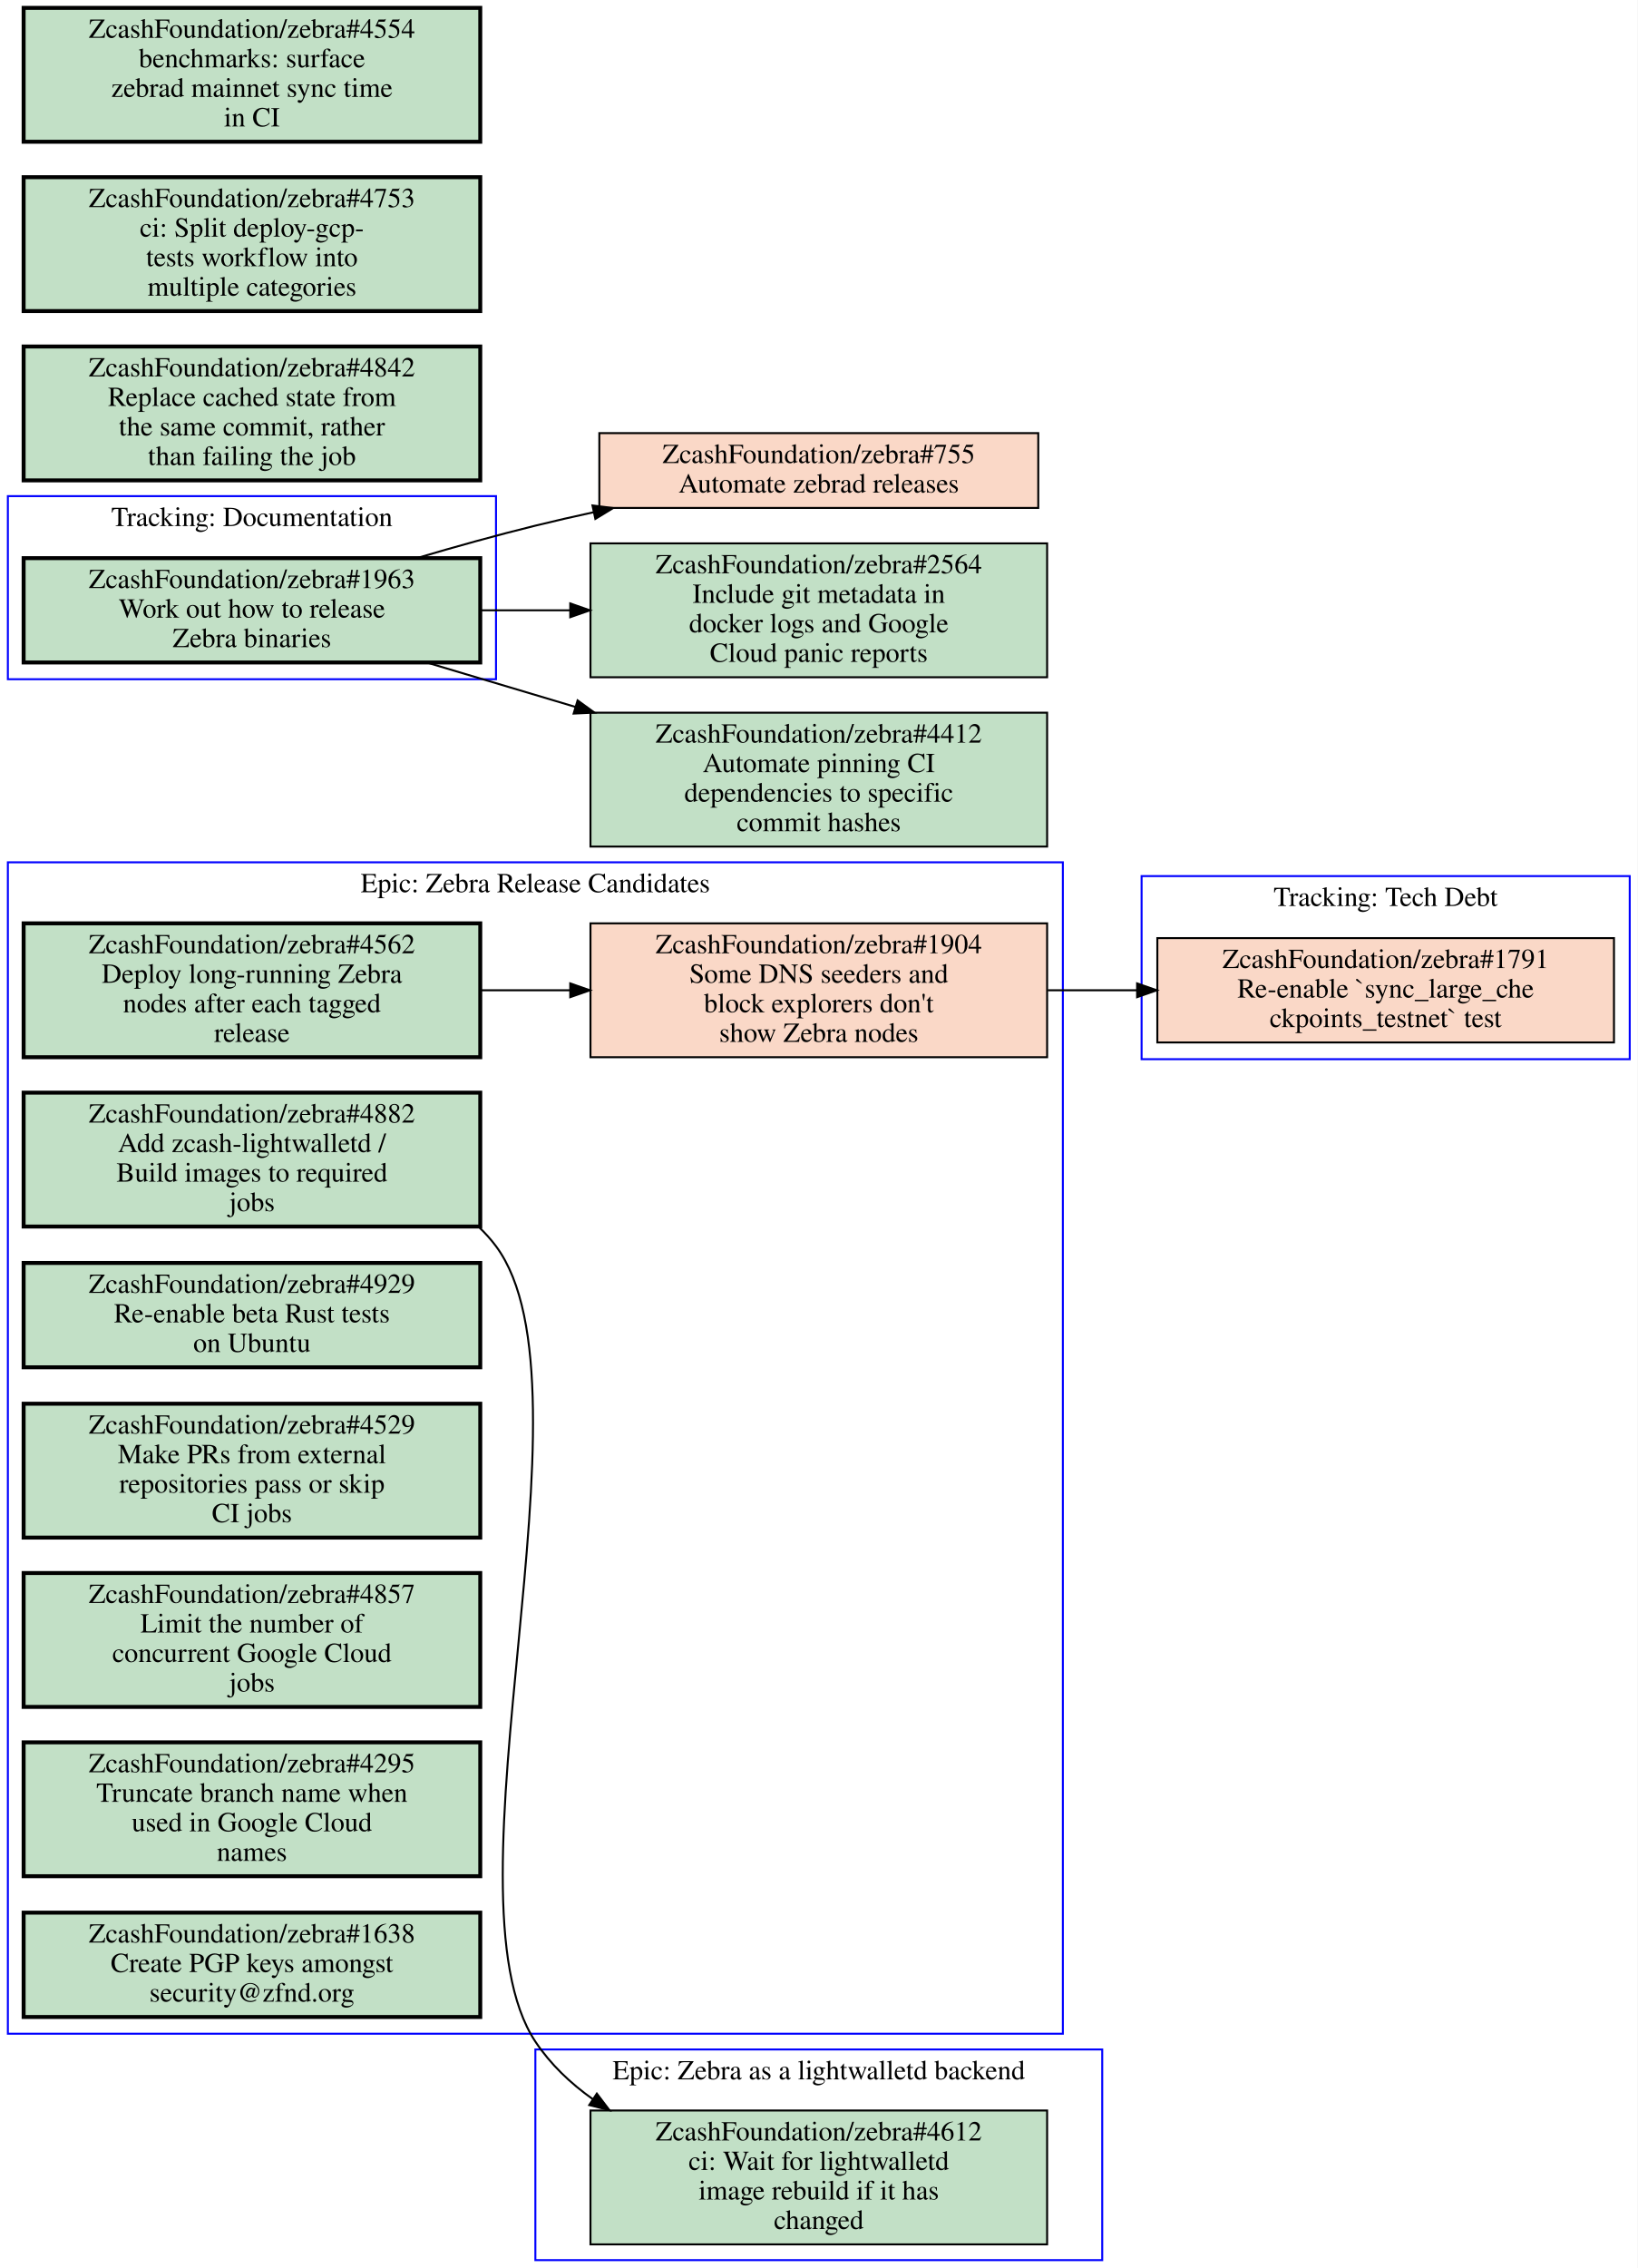
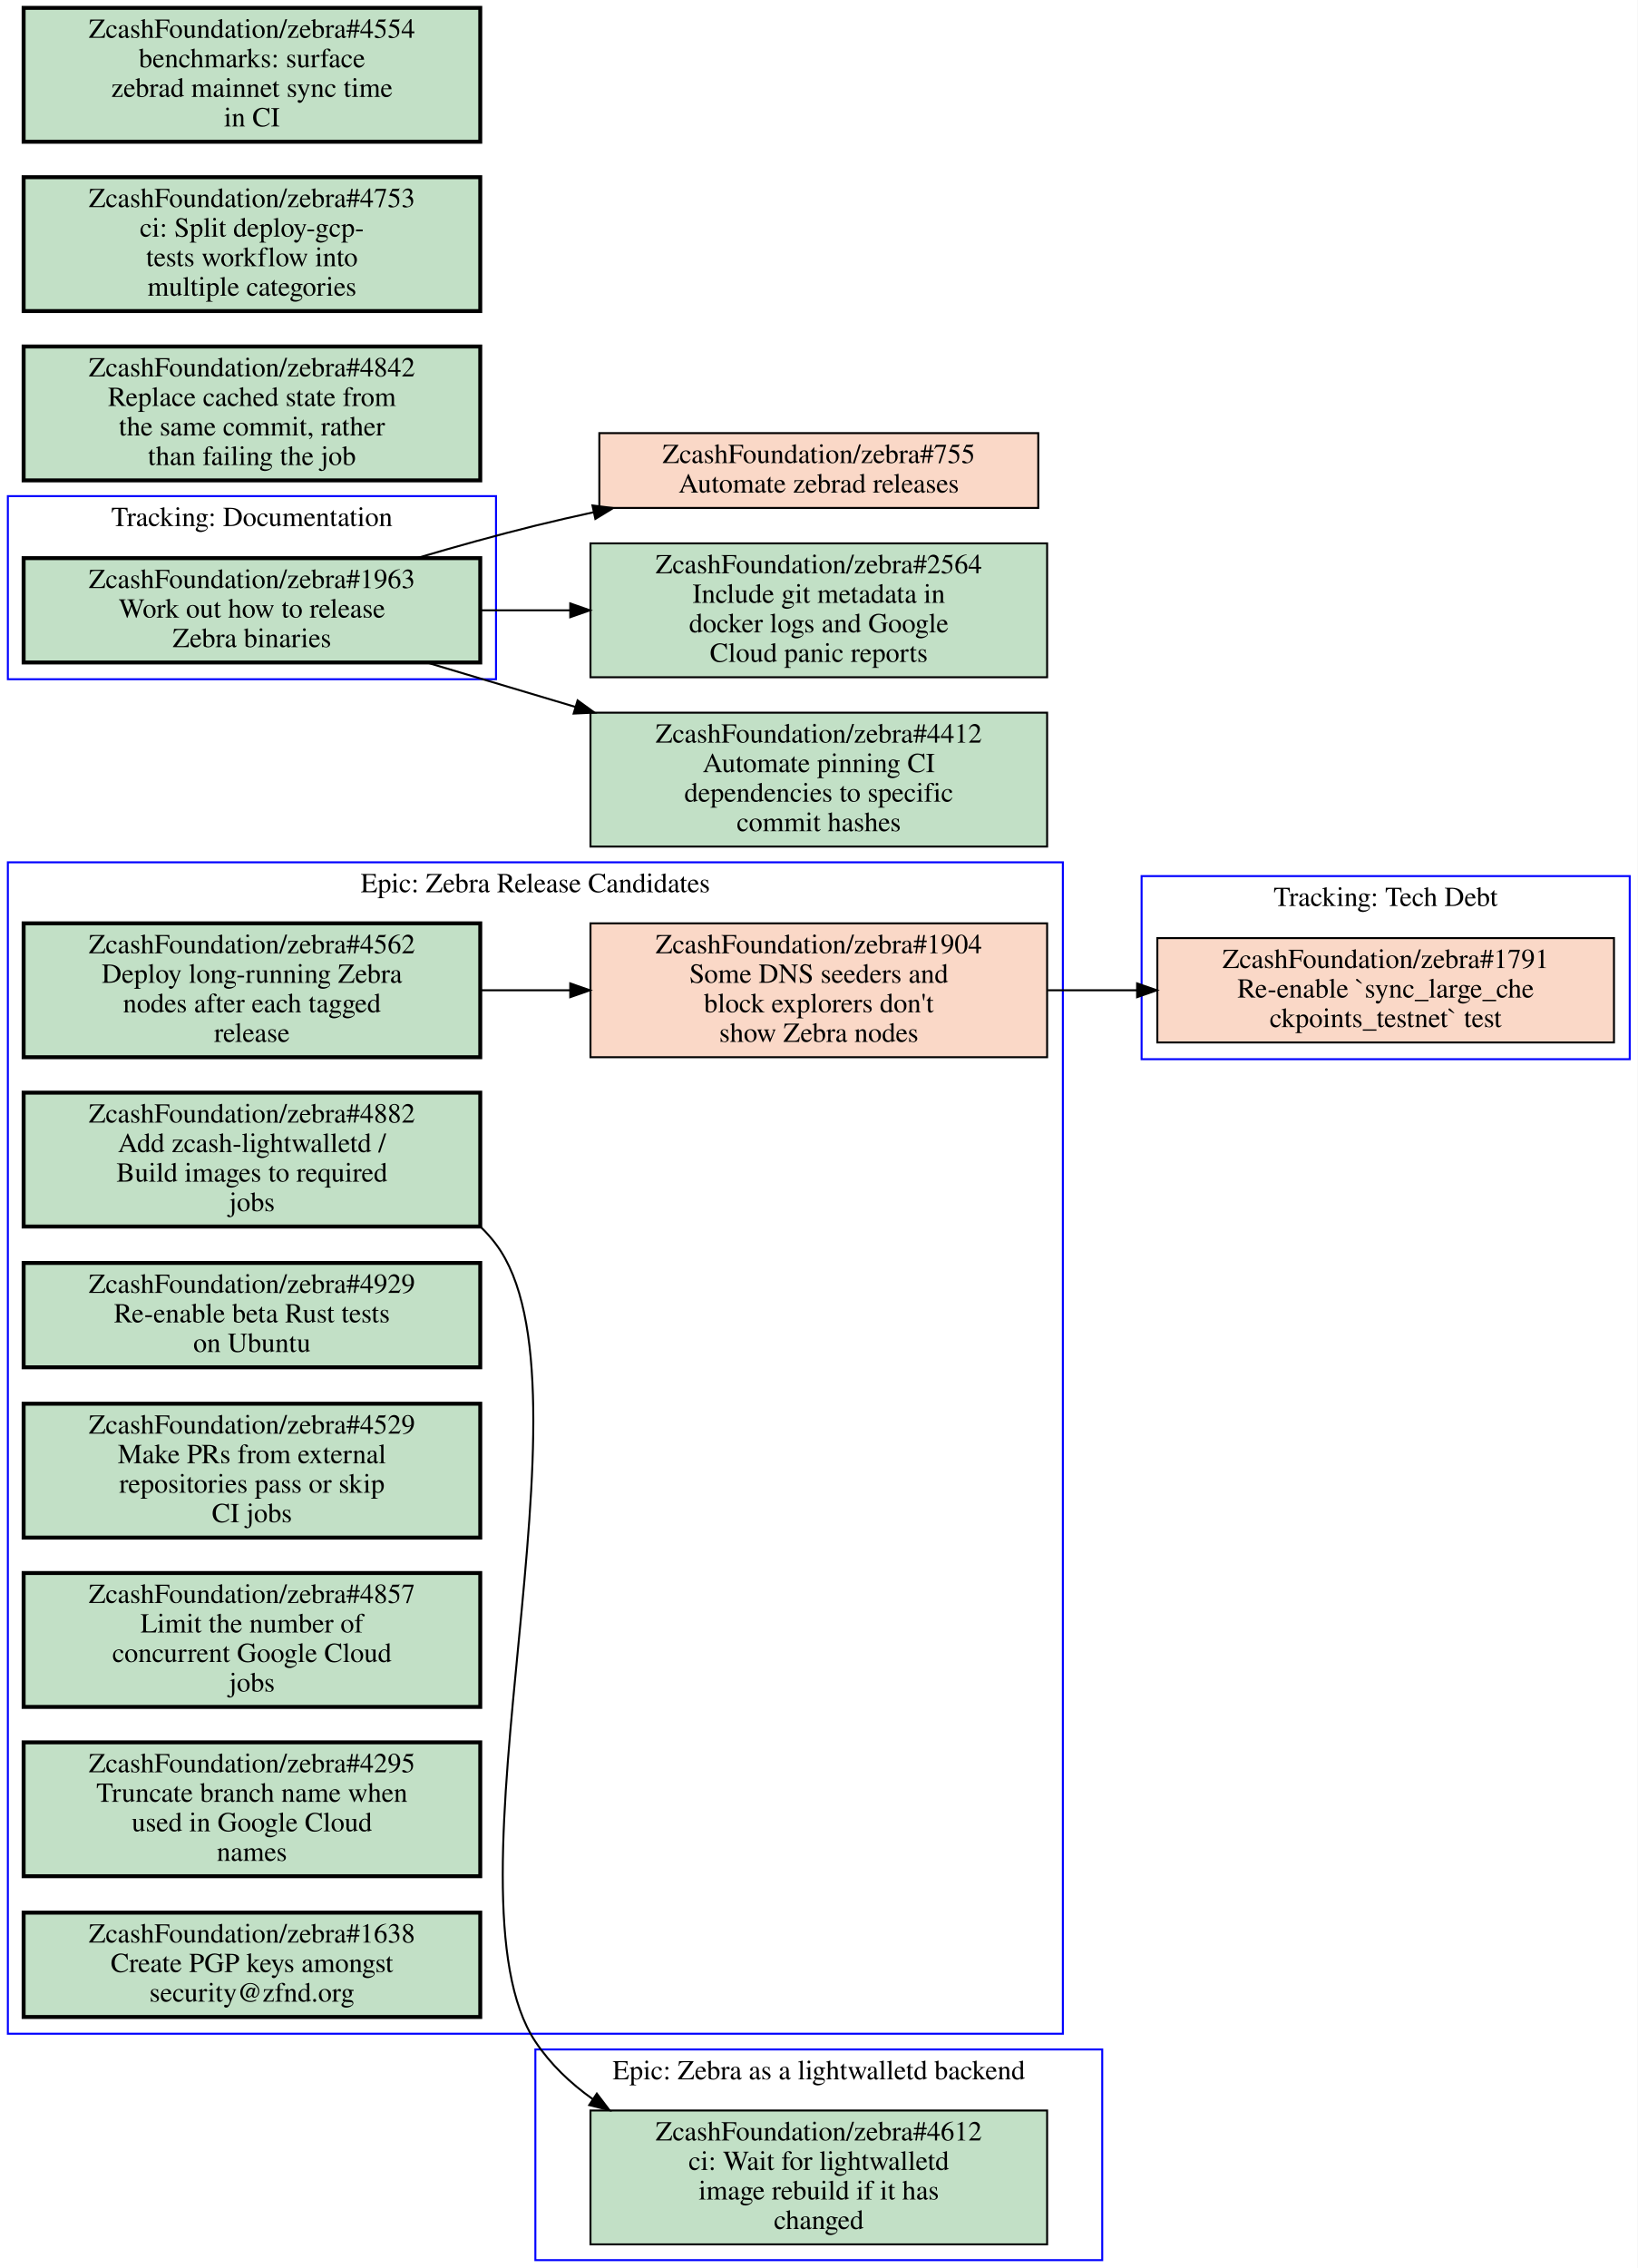
<svg xmlns="http://www.w3.org/2000/svg" xmlns:xlink="http://www.w3.org/1999/xlink" width="832pt" height="1152pt" viewBox="0.00 0.00 832.00 1152.00">
  <g id="graph0" class="graph" transform="scale(1 1) rotate(0) translate(4 1148)">
    <polygon fill="#ffffff" stroke="transparent" points="-4,4 -4,-1148 828,-1148 828,4 -4,4" />
    <g id="clust1" class="cluster">
-       <polygon fill="none" stroke="#0000ff" points="268,0 268,-107 556,-107 556,0 268,0" />
-       <text text-anchor="middle" x="412" y="-91.8" font-family="Times,serif" font-size="14.00" fill="#000000">Epic: Zebra as a lightwalletd backend</text>
+       <polygon fill="none" stroke="#0000ff" points="576,-610 576,-703 824,-703 824,-610 576,-610" />
+       <text text-anchor="middle" x="700" y="-687.8" font-family="Times,serif" font-size="14.00" fill="#000000">Tracking: Tech Debt</text>
    </g>
    <g id="clust2" class="cluster">
      <polygon fill="none" stroke="#0000ff" points="0,-115 0,-710 536,-710 536,-115 0,-115" />
      <text text-anchor="middle" x="268" y="-694.8" font-family="Times,serif" font-size="14.00" fill="#000000">Epic: Zebra Release Candidates</text>
    </g>
    <g id="clust3" class="cluster">
+       <polygon fill="none" stroke="#0000ff" points="268,0 268,-107 556,-107 556,0 268,0" />
+       <text text-anchor="middle" x="412" y="-91.8" font-family="Times,serif" font-size="14.00" fill="#000000">Epic: Zebra as a lightwalletd backend</text>
+     </g>
+     <g id="clust4" class="cluster">
      <polygon fill="none" stroke="#0000ff" points="0,-803 0,-896 248,-896 248,-803 0,-803" />
      <text text-anchor="middle" x="124" y="-880.8" font-family="Times,serif" font-size="14.00" fill="#000000">Tracking: Documentation</text>
    </g>
-     <g id="clust4" class="cluster">
-       <polygon fill="none" stroke="#0000ff" points="576,-610 576,-703 824,-703 824,-610 576,-610" />
-       <text text-anchor="middle" x="700" y="-687.8" font-family="Times,serif" font-size="14.00" fill="#000000">Tracking: Tech Debt</text>
-     </g>
-     <g id="node1" class="node open">
+     <g id="node1" class="node closed">
      <g id="a_node1">
-         <a xlink:href="https://github.com/ZcashFoundation/zebra/issues/4612" xlink:title="ZcashFoundation/zebra#4612&#10;ci: Wait for lightwalletd&#10;image rebuild if it has&#10;changed" target="_blank">
-           <polygon fill="#c2e0c6" stroke="#000000" points="528,-76 296,-76 296,-8 528,-8 528,-76" />
-           <text text-anchor="middle" x="412" y="-60.8" font-family="Times,serif" font-size="14.00" fill="#000000">ZcashFoundation/zebra#4612</text>
-           <text text-anchor="middle" x="412" y="-45.8" font-family="Times,serif" font-size="14.00" fill="#000000">ci: Wait for lightwalletd</text>
-           <text text-anchor="middle" x="412" y="-30.8" font-family="Times,serif" font-size="14.00" fill="#000000">image rebuild if it has</text>
-           <text text-anchor="middle" x="412" y="-15.8" font-family="Times,serif" font-size="14.00" fill="#000000">changed</text>
+         <a xlink:href="https://github.com/ZcashFoundation/zebra/issues/1791" xlink:title="ZcashFoundation/zebra#1791&#10;Re-enable `sync_large_che&#10;ckpoints_testnet` test" target="_blank">
+           <polygon fill="#fad8c7" stroke="#000000" points="816,-671.5 584,-671.5 584,-618.5 816,-618.5 816,-671.5" />
+           <text text-anchor="middle" x="700" y="-656.3" font-family="Times,serif" font-size="14.00" fill="#000000">ZcashFoundation/zebra#1791</text>
+           <text text-anchor="middle" x="700" y="-641.3" font-family="Times,serif" font-size="14.00" fill="#000000">Re-enable `sync_large_che</text>
+           <text text-anchor="middle" x="700" y="-626.3" font-family="Times,serif" font-size="14.00" fill="#000000">ckpoints_testnet` test</text>
        </a>
      </g>
    </g>
    <g id="node2" class="node closed">
      <g id="a_node2">
        <a xlink:href="https://github.com/ZcashFoundation/zebra/issues/1904" xlink:title="ZcashFoundation/zebra#1904&#10;Some DNS seeders and&#10;block explorers don't&#10;show Zebra nodes" target="_blank">
          <polygon fill="#fad8c7" stroke="#000000" points="528,-679 296,-679 296,-611 528,-611 528,-679" />
          <text text-anchor="middle" x="412" y="-663.8" font-family="Times,serif" font-size="14.00" fill="#000000">ZcashFoundation/zebra#1904</text>
          <text text-anchor="middle" x="412" y="-648.8" font-family="Times,serif" font-size="14.00" fill="#000000">Some DNS seeders and</text>
          <text text-anchor="middle" x="412" y="-633.8" font-family="Times,serif" font-size="14.00" fill="#000000">block explorers don't</text>
          <text text-anchor="middle" x="412" y="-618.8" font-family="Times,serif" font-size="14.00" fill="#000000">show Zebra nodes</text>
        </a>
      </g>
    </g>
-     <g id="node11" class="node closed">
-       <g id="a_node11">
-         <a xlink:href="https://github.com/ZcashFoundation/zebra/issues/1791" xlink:title="ZcashFoundation/zebra#1791&#10;Re-enable `sync_large_che&#10;ckpoints_testnet` test" target="_blank">
-           <polygon fill="#fad8c7" stroke="#000000" points="816,-671.5 584,-671.5 584,-618.5 816,-618.5 816,-671.5" />
-           <text text-anchor="middle" x="700" y="-656.3" font-family="Times,serif" font-size="14.00" fill="#000000">ZcashFoundation/zebra#1791</text>
-           <text text-anchor="middle" x="700" y="-641.3" font-family="Times,serif" font-size="14.00" fill="#000000">Re-enable `sync_large_che</text>
-           <text text-anchor="middle" x="700" y="-626.3" font-family="Times,serif" font-size="14.00" fill="#000000">ckpoints_testnet` test</text>
-         </a>
-       </g>
-     </g>
-     <g id="edge5" class="edge">
+     <g id="edge2" class="edge">
      <path fill="none" stroke="#000000" d="M528.31,-645C543.15,-645 558.4,-645 573.39,-645" />
      <polygon fill="#000000" stroke="#000000" points="573.72,-648.5 583.72,-645 573.72,-641.5 573.72,-648.5" />
    </g>
    <g id="node3" class="node open">
      <g id="a_node3">
        <a xlink:href="https://github.com/ZcashFoundation/zebra/issues/4882" xlink:title="ZcashFoundation/zebra#4882&#10;Add zcash-lightwalletd /&#10;Build images to required&#10;jobs" target="_blank">
          <polygon fill="#c2e0c6" stroke="#000000" stroke-width="2" points="240,-593 8,-593 8,-525 240,-525 240,-593" />
          <text text-anchor="middle" x="124" y="-577.8" font-family="Times,serif" font-size="14.00" fill="#000000">ZcashFoundation/zebra#4882</text>
          <text text-anchor="middle" x="124" y="-562.8" font-family="Times,serif" font-size="14.00" fill="#000000">Add zcash-lightwalletd /</text>
          <text text-anchor="middle" x="124" y="-547.8" font-family="Times,serif" font-size="14.00" fill="#000000">Build images to required</text>
          <text text-anchor="middle" x="124" y="-532.8" font-family="Times,serif" font-size="14.00" fill="#000000">jobs</text>
        </a>
      </g>
    </g>
-     <g id="edge6" class="edge">
-       <path fill="none" stroke="#000000" d="M239.39,-524.64C242.52,-521.69 245.41,-518.48 248,-515 301.65,-442.88 218.24,-185.86 268,-111 275.66,-99.48 285.8,-89.833 297.17,-81.762" />
-       <polygon fill="#000000" stroke="#000000" points="299.231,-84.595 305.64,-76.159 295.369,-78.757 299.231,-84.595" />
+     <g id="node10" class="node open">
+       <g id="a_node10">
+         <a xlink:href="https://github.com/ZcashFoundation/zebra/issues/4612" xlink:title="ZcashFoundation/zebra#4612&#10;ci: Wait for lightwalletd&#10;image rebuild if it has&#10;changed" target="_blank">
+           <polygon fill="#c2e0c6" stroke="#000000" points="528,-76 296,-76 296,-8 528,-8 528,-76" />
+           <text text-anchor="middle" x="412" y="-60.8" font-family="Times,serif" font-size="14.00" fill="#000000">ZcashFoundation/zebra#4612</text>
+           <text text-anchor="middle" x="412" y="-45.8" font-family="Times,serif" font-size="14.00" fill="#000000">ci: Wait for lightwalletd</text>
+           <text text-anchor="middle" x="412" y="-30.8" font-family="Times,serif" font-size="14.00" fill="#000000">image rebuild if it has</text>
+           <text text-anchor="middle" x="412" y="-15.8" font-family="Times,serif" font-size="14.00" fill="#000000">changed</text>
+         </a>
+       </g>
+     </g>
+     <g id="edge3" class="edge">
+       <path fill="none" stroke="#000000" d="M240.36,-524.65C243.12,-521.98 245.68,-519.1 248,-516 302.04,-443.89 218.12,-186.04 268,-111 275.66,-99.48 285.8,-89.833 297.16,-81.761" />
+       <polygon fill="#000000" stroke="#000000" points="299.226,-84.591 305.64,-76.158 295.367,-78.751 299.226,-84.591" />
    </g>
    <g id="node4" class="node open">
      <g id="a_node4">
        <a xlink:href="https://github.com/ZcashFoundation/zebra/issues/4562" xlink:title="ZcashFoundation/zebra#4562&#10;Deploy long-running Zebra&#10;nodes after each tagged&#10;release" target="_blank">
          <polygon fill="#c2e0c6" stroke="#000000" stroke-width="2" points="240,-679 8,-679 8,-611 240,-611 240,-679" />
          <text text-anchor="middle" x="124" y="-663.8" font-family="Times,serif" font-size="14.00" fill="#000000">ZcashFoundation/zebra#4562</text>
          <text text-anchor="middle" x="124" y="-648.8" font-family="Times,serif" font-size="14.00" fill="#000000">Deploy long-running Zebra</text>
          <text text-anchor="middle" x="124" y="-633.8" font-family="Times,serif" font-size="14.00" fill="#000000">nodes after each tagged</text>
          <text text-anchor="middle" x="124" y="-618.8" font-family="Times,serif" font-size="14.00" fill="#000000">release</text>
        </a>
      </g>
    </g>
    <g id="edge1" class="edge">
      <path fill="none" stroke="#000000" d="M240.31,-645C255.15,-645 270.4,-645 285.39,-645" />
      <polygon fill="#000000" stroke="#000000" points="285.72,-648.5 295.72,-645 285.72,-641.5 285.72,-648.5" />
    </g>
    <g id="node5" class="node open">
      <g id="a_node5">
        <a xlink:href="https://github.com/ZcashFoundation/zebra/issues/4929" xlink:title="ZcashFoundation/zebra#4929&#10;Re-enable beta Rust tests&#10;on Ubuntu" target="_blank">
          <polygon fill="#c2e0c6" stroke="#000000" stroke-width="2" points="240,-506.5 8,-506.5 8,-453.5 240,-453.5 240,-506.5" />
          <text text-anchor="middle" x="124" y="-491.3" font-family="Times,serif" font-size="14.00" fill="#000000">ZcashFoundation/zebra#4929</text>
          <text text-anchor="middle" x="124" y="-476.3" font-family="Times,serif" font-size="14.00" fill="#000000">Re-enable beta Rust tests</text>
          <text text-anchor="middle" x="124" y="-461.3" font-family="Times,serif" font-size="14.00" fill="#000000">on Ubuntu</text>
        </a>
      </g>
    </g>
    <g id="node6" class="node open">
      <g id="a_node6">
        <a xlink:href="https://github.com/ZcashFoundation/zebra/issues/4529" xlink:title="ZcashFoundation/zebra#4529&#10;Make PRs from external&#10;repositories pass or skip&#10;CI jobs" target="_blank">
          <polygon fill="#c2e0c6" stroke="#000000" stroke-width="2" points="240,-435 8,-435 8,-367 240,-367 240,-435" />
          <text text-anchor="middle" x="124" y="-419.8" font-family="Times,serif" font-size="14.00" fill="#000000">ZcashFoundation/zebra#4529</text>
          <text text-anchor="middle" x="124" y="-404.8" font-family="Times,serif" font-size="14.00" fill="#000000">Make PRs from external</text>
          <text text-anchor="middle" x="124" y="-389.8" font-family="Times,serif" font-size="14.00" fill="#000000">repositories pass or skip</text>
          <text text-anchor="middle" x="124" y="-374.8" font-family="Times,serif" font-size="14.00" fill="#000000">CI jobs</text>
        </a>
      </g>
    </g>
    <g id="node7" class="node open">
      <g id="a_node7">
        <a xlink:href="https://github.com/ZcashFoundation/zebra/issues/4857" xlink:title="ZcashFoundation/zebra#4857&#10;Limit the number of&#10;concurrent Google Cloud&#10;jobs" target="_blank">
          <polygon fill="#c2e0c6" stroke="#000000" stroke-width="2" points="240,-349 8,-349 8,-281 240,-281 240,-349" />
          <text text-anchor="middle" x="124" y="-333.8" font-family="Times,serif" font-size="14.00" fill="#000000">ZcashFoundation/zebra#4857</text>
          <text text-anchor="middle" x="124" y="-318.8" font-family="Times,serif" font-size="14.00" fill="#000000">Limit the number of</text>
          <text text-anchor="middle" x="124" y="-303.8" font-family="Times,serif" font-size="14.00" fill="#000000">concurrent Google Cloud</text>
          <text text-anchor="middle" x="124" y="-288.8" font-family="Times,serif" font-size="14.00" fill="#000000">jobs</text>
        </a>
      </g>
    </g>
    <g id="node8" class="node open">
      <g id="a_node8">
        <a xlink:href="https://github.com/ZcashFoundation/zebra/issues/4295" xlink:title="ZcashFoundation/zebra#4295&#10;Truncate branch name when&#10;used in Google Cloud&#10;names" target="_blank">
          <polygon fill="#c2e0c6" stroke="#000000" stroke-width="2" points="240,-263 8,-263 8,-195 240,-195 240,-263" />
          <text text-anchor="middle" x="124" y="-247.8" font-family="Times,serif" font-size="14.00" fill="#000000">ZcashFoundation/zebra#4295</text>
          <text text-anchor="middle" x="124" y="-232.8" font-family="Times,serif" font-size="14.00" fill="#000000">Truncate branch name when</text>
          <text text-anchor="middle" x="124" y="-217.8" font-family="Times,serif" font-size="14.00" fill="#000000">used in Google Cloud</text>
          <text text-anchor="middle" x="124" y="-202.8" font-family="Times,serif" font-size="14.00" fill="#000000">names</text>
        </a>
      </g>
    </g>
    <g id="node9" class="node open">
      <g id="a_node9">
        <a xlink:href="https://github.com/ZcashFoundation/zebra/issues/1638" xlink:title="ZcashFoundation/zebra#1638&#10;Create PGP keys amongst&#10;security@zfnd.org" target="_blank">
          <polygon fill="#c2e0c6" stroke="#000000" stroke-width="2" points="240,-176.5 8,-176.5 8,-123.5 240,-123.5 240,-176.5" />
          <text text-anchor="middle" x="124" y="-161.3" font-family="Times,serif" font-size="14.00" fill="#000000">ZcashFoundation/zebra#1638</text>
          <text text-anchor="middle" x="124" y="-146.3" font-family="Times,serif" font-size="14.00" fill="#000000">Create PGP keys amongst</text>
          <text text-anchor="middle" x="124" y="-131.3" font-family="Times,serif" font-size="14.00" fill="#000000">security@zfnd.org</text>
        </a>
      </g>
    </g>
-     <g id="node10" class="node open">
-       <g id="a_node10">
+     <g id="node11" class="node open">
+       <g id="a_node11">
        <a xlink:href="https://github.com/ZcashFoundation/zebra/issues/1963" xlink:title="ZcashFoundation/zebra#1963&#10;Work out how to release&#10;Zebra binaries" target="_blank">
          <polygon fill="#c2e0c6" stroke="#000000" stroke-width="2" points="240,-864.5 8,-864.5 8,-811.5 240,-811.5 240,-864.5" />
          <text text-anchor="middle" x="124" y="-849.3" font-family="Times,serif" font-size="14.00" fill="#000000">ZcashFoundation/zebra#1963</text>
          <text text-anchor="middle" x="124" y="-834.3" font-family="Times,serif" font-size="14.00" fill="#000000">Work out how to release</text>
          <text text-anchor="middle" x="124" y="-819.3" font-family="Times,serif" font-size="14.00" fill="#000000">Zebra binaries</text>
        </a>
      </g>
    </g>
    <g id="node12" class="node closed">
      <g id="a_node12">
        <a xlink:href="https://github.com/ZcashFoundation/zebra/issues/755" xlink:title="ZcashFoundation/zebra#755&#10;Automate zebrad releases" target="_blank">
          <polygon fill="#fad8c7" stroke="#000000" points="523.5,-928 300.5,-928 300.5,-890 523.5,-890 523.5,-928" />
          <text text-anchor="middle" x="412" y="-912.8" font-family="Times,serif" font-size="14.00" fill="#000000">ZcashFoundation/zebra#755</text>
          <text text-anchor="middle" x="412" y="-897.8" font-family="Times,serif" font-size="14.00" fill="#000000">Automate zebrad releases</text>
        </a>
      </g>
    </g>
-     <g id="edge2" class="edge">
+     <g id="edge4" class="edge">
      <path fill="none" stroke="#000000" d="M207.76,-864.52C227.42,-870.33 248.36,-876.17 268,-881 277.55,-883.35 287.5,-885.63 297.51,-887.8" />
      <polygon fill="#000000" stroke="#000000" points="297.009,-891.272 307.52,-889.94 298.473,-884.427 297.009,-891.272" />
    </g>
    <g id="node13" class="node open">
      <g id="a_node13">
        <a xlink:href="https://github.com/ZcashFoundation/zebra/issues/2564" xlink:title="ZcashFoundation/zebra#2564&#10;Include git metadata in&#10;docker logs and Google&#10;Cloud panic reports" target="_blank">
          <polygon fill="#c2e0c6" stroke="#000000" points="528,-872 296,-872 296,-804 528,-804 528,-872" />
          <text text-anchor="middle" x="412" y="-856.8" font-family="Times,serif" font-size="14.00" fill="#000000">ZcashFoundation/zebra#2564</text>
          <text text-anchor="middle" x="412" y="-841.8" font-family="Times,serif" font-size="14.00" fill="#000000">Include git metadata in</text>
          <text text-anchor="middle" x="412" y="-826.8" font-family="Times,serif" font-size="14.00" fill="#000000">docker logs and Google</text>
          <text text-anchor="middle" x="412" y="-811.8" font-family="Times,serif" font-size="14.00" fill="#000000">Cloud panic reports</text>
        </a>
      </g>
    </g>
-     <g id="edge3" class="edge">
+     <g id="edge5" class="edge">
      <path fill="none" stroke="#000000" d="M240.31,-838C255.15,-838 270.4,-838 285.39,-838" />
      <polygon fill="#000000" stroke="#000000" points="285.72,-841.5 295.72,-838 285.72,-834.5 285.72,-841.5" />
    </g>
    <g id="node14" class="node open">
      <g id="a_node14">
        <a xlink:href="https://github.com/ZcashFoundation/zebra/issues/4412" xlink:title="ZcashFoundation/zebra#4412&#10;Automate pinning CI&#10;dependencies to specific&#10;commit hashes" target="_blank">
          <polygon fill="#c2e0c6" stroke="#000000" points="528,-786 296,-786 296,-718 528,-718 528,-786" />
          <text text-anchor="middle" x="412" y="-770.8" font-family="Times,serif" font-size="14.00" fill="#000000">ZcashFoundation/zebra#4412</text>
          <text text-anchor="middle" x="412" y="-755.8" font-family="Times,serif" font-size="14.00" fill="#000000">Automate pinning CI</text>
          <text text-anchor="middle" x="412" y="-740.8" font-family="Times,serif" font-size="14.00" fill="#000000">dependencies to specific</text>
          <text text-anchor="middle" x="412" y="-725.8" font-family="Times,serif" font-size="14.00" fill="#000000">commit hashes</text>
        </a>
      </g>
    </g>
-     <g id="edge4" class="edge">
+     <g id="edge6" class="edge">
      <path fill="none" stroke="#000000" d="M212.76,-811.5C236.65,-804.36 262.93,-796.52 288.34,-788.93" />
      <polygon fill="#000000" stroke="#000000" points="289.453,-792.25 298.03,-786.03 287.446,-785.544 289.453,-792.25" />
    </g>
    <g id="node15" class="node open">
      <g id="a_node15">
        <a xlink:href="https://github.com/ZcashFoundation/zebra/issues/4842" xlink:title="ZcashFoundation/zebra#4842&#10;Replace cached state from&#10;the same commit, rather&#10;than failing the job" target="_blank">
          <polygon fill="#c2e0c6" stroke="#000000" stroke-width="2" points="240,-972 8,-972 8,-904 240,-904 240,-972" />
          <text text-anchor="middle" x="124" y="-956.8" font-family="Times,serif" font-size="14.00" fill="#000000">ZcashFoundation/zebra#4842</text>
          <text text-anchor="middle" x="124" y="-941.8" font-family="Times,serif" font-size="14.00" fill="#000000">Replace cached state from</text>
          <text text-anchor="middle" x="124" y="-926.8" font-family="Times,serif" font-size="14.00" fill="#000000">the same commit, rather</text>
          <text text-anchor="middle" x="124" y="-911.8" font-family="Times,serif" font-size="14.00" fill="#000000">than failing the job</text>
        </a>
      </g>
    </g>
    <g id="node16" class="node open">
      <g id="a_node16">
        <a xlink:href="https://github.com/ZcashFoundation/zebra/issues/4753" xlink:title="ZcashFoundation/zebra#4753&#10;ci: Split deploy-gcp-&#10;tests workflow into&#10;multiple categories" target="_blank">
          <polygon fill="#c2e0c6" stroke="#000000" stroke-width="2" points="240,-1058 8,-1058 8,-990 240,-990 240,-1058" />
          <text text-anchor="middle" x="124" y="-1042.8" font-family="Times,serif" font-size="14.00" fill="#000000">ZcashFoundation/zebra#4753</text>
          <text text-anchor="middle" x="124" y="-1027.8" font-family="Times,serif" font-size="14.00" fill="#000000">ci: Split deploy-gcp-</text>
          <text text-anchor="middle" x="124" y="-1012.8" font-family="Times,serif" font-size="14.00" fill="#000000">tests workflow into</text>
          <text text-anchor="middle" x="124" y="-997.8" font-family="Times,serif" font-size="14.00" fill="#000000">multiple categories</text>
        </a>
      </g>
    </g>
    <g id="node17" class="node open">
      <g id="a_node17">
        <a xlink:href="https://github.com/ZcashFoundation/zebra/issues/4554" xlink:title="ZcashFoundation/zebra#4554&#10;benchmarks: surface&#10;zebrad mainnet sync time&#10;in CI" target="_blank">
          <polygon fill="#c2e0c6" stroke="#000000" stroke-width="2" points="240,-1144 8,-1144 8,-1076 240,-1076 240,-1144" />
          <text text-anchor="middle" x="124" y="-1128.8" font-family="Times,serif" font-size="14.00" fill="#000000">ZcashFoundation/zebra#4554</text>
          <text text-anchor="middle" x="124" y="-1113.8" font-family="Times,serif" font-size="14.00" fill="#000000">benchmarks: surface</text>
          <text text-anchor="middle" x="124" y="-1098.8" font-family="Times,serif" font-size="14.00" fill="#000000">zebrad mainnet sync time</text>
          <text text-anchor="middle" x="124" y="-1083.8" font-family="Times,serif" font-size="14.00" fill="#000000">in CI</text>
        </a>
      </g>
    </g>
  </g>
</svg>
